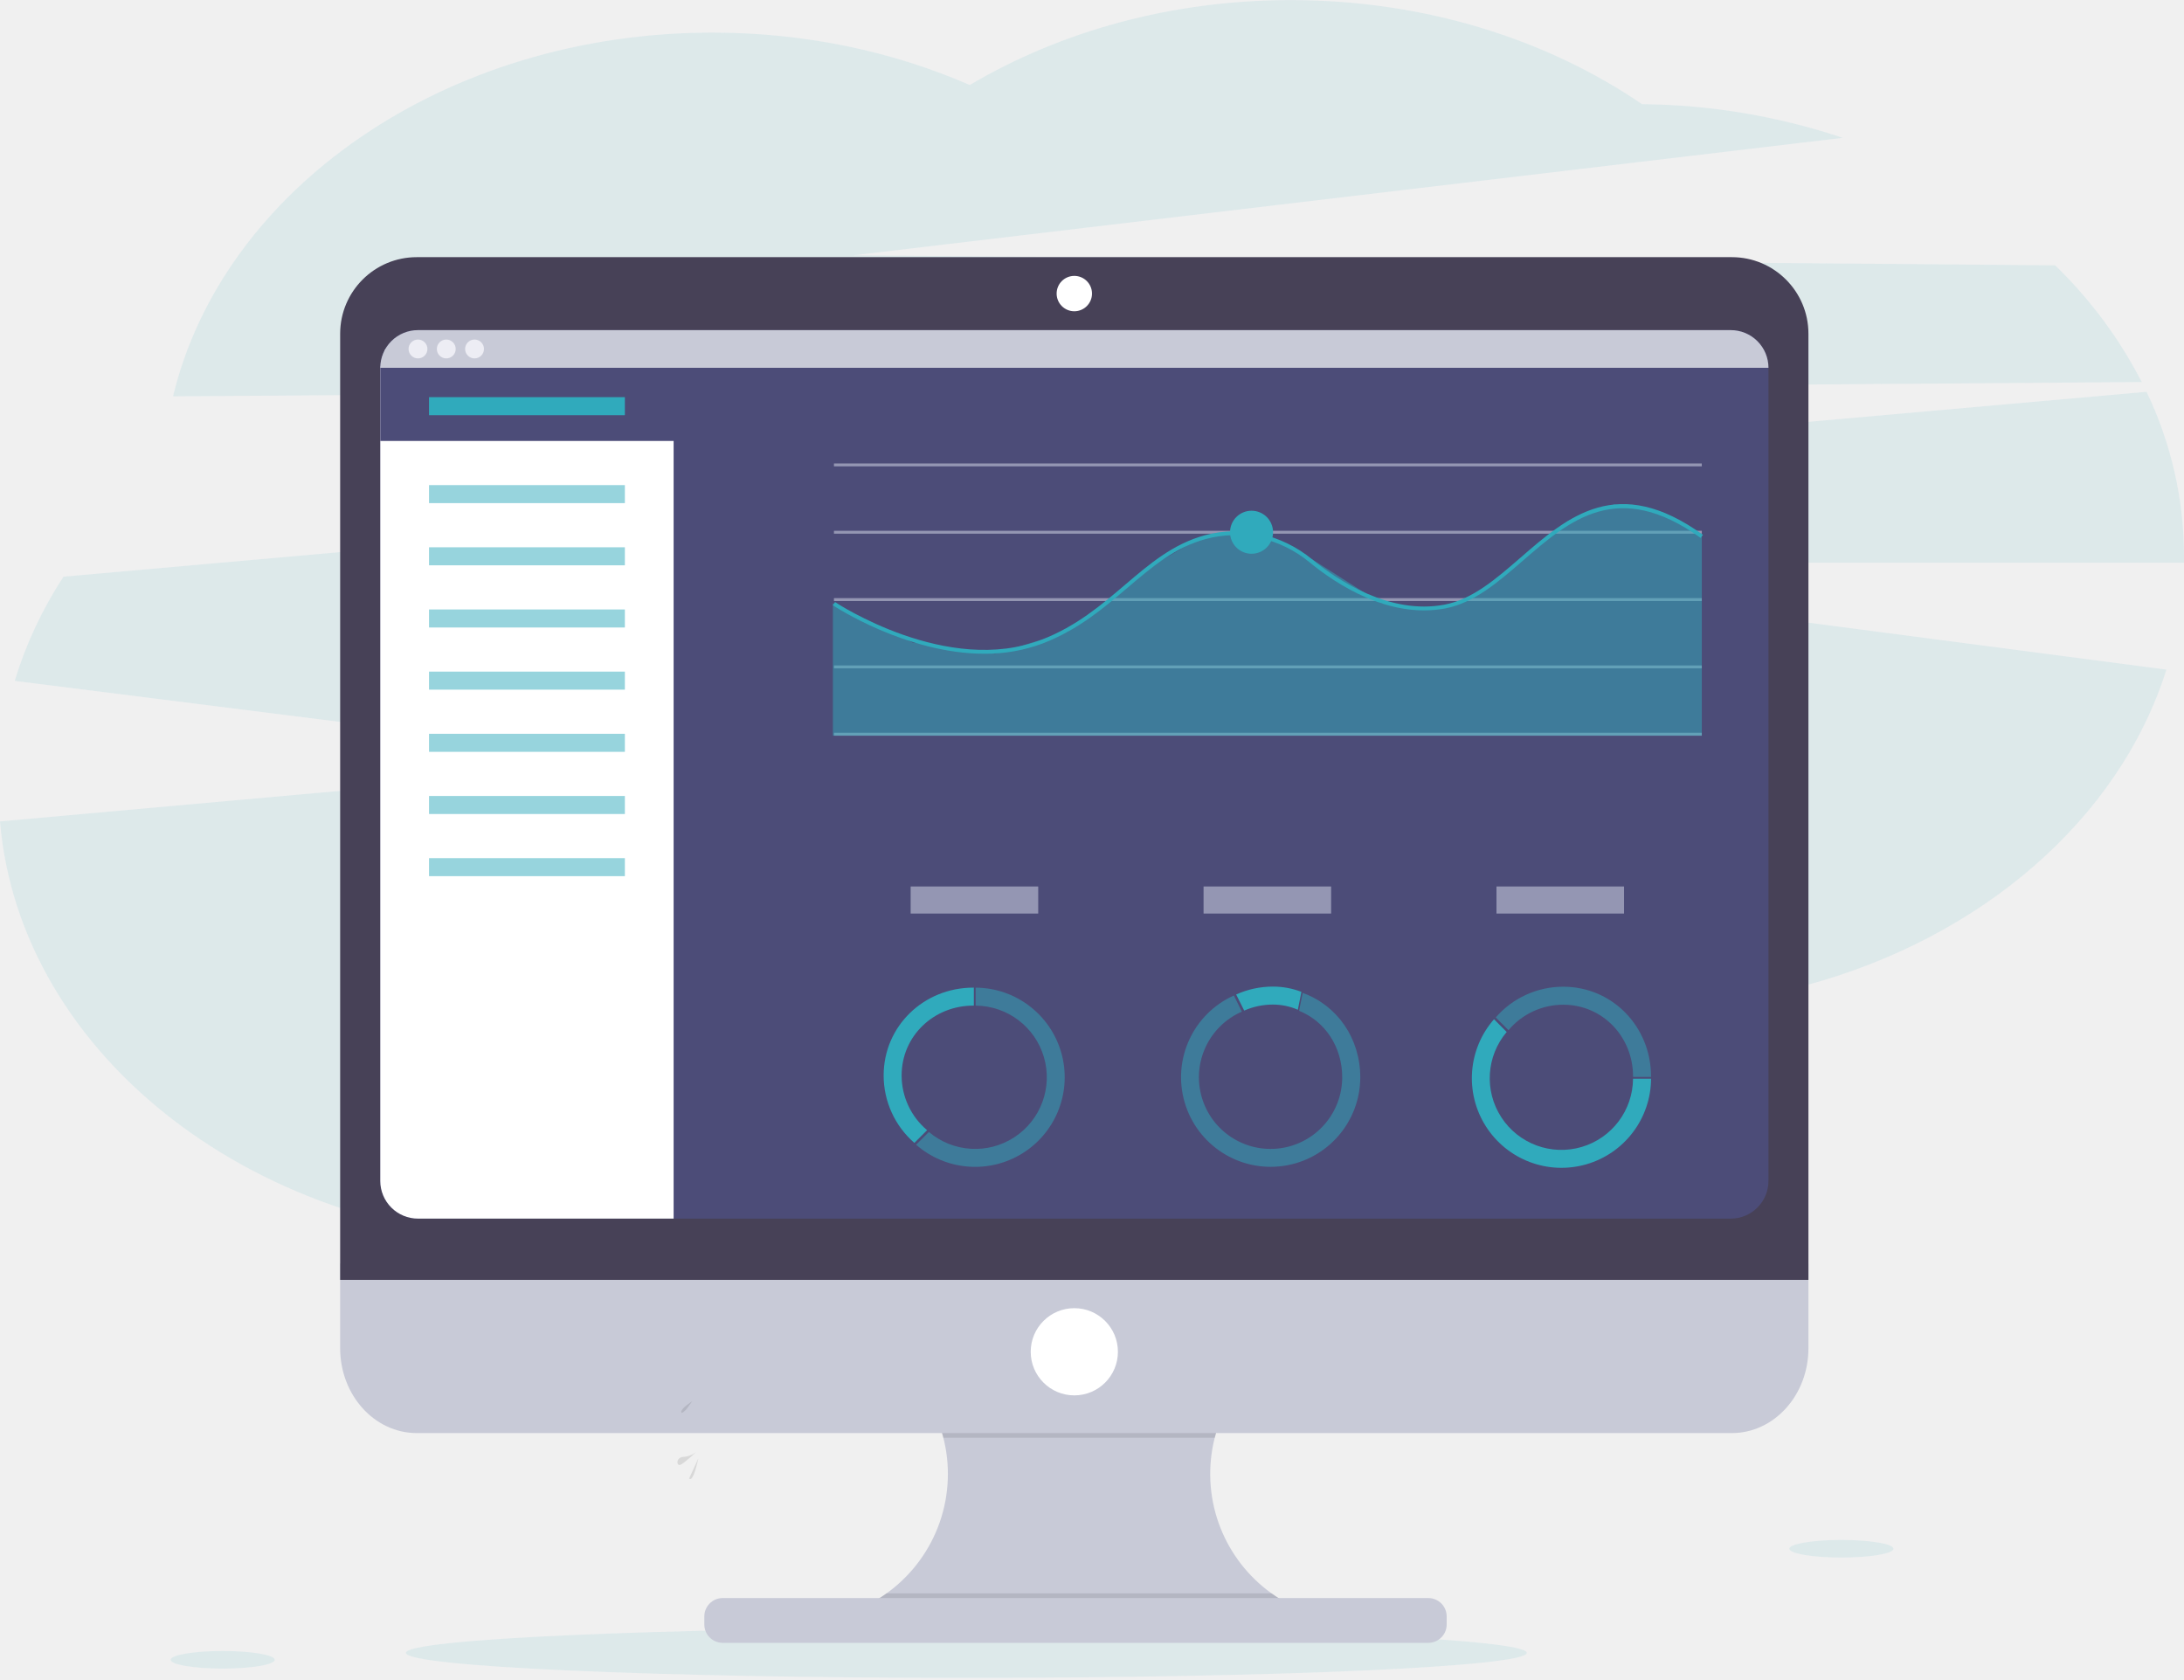
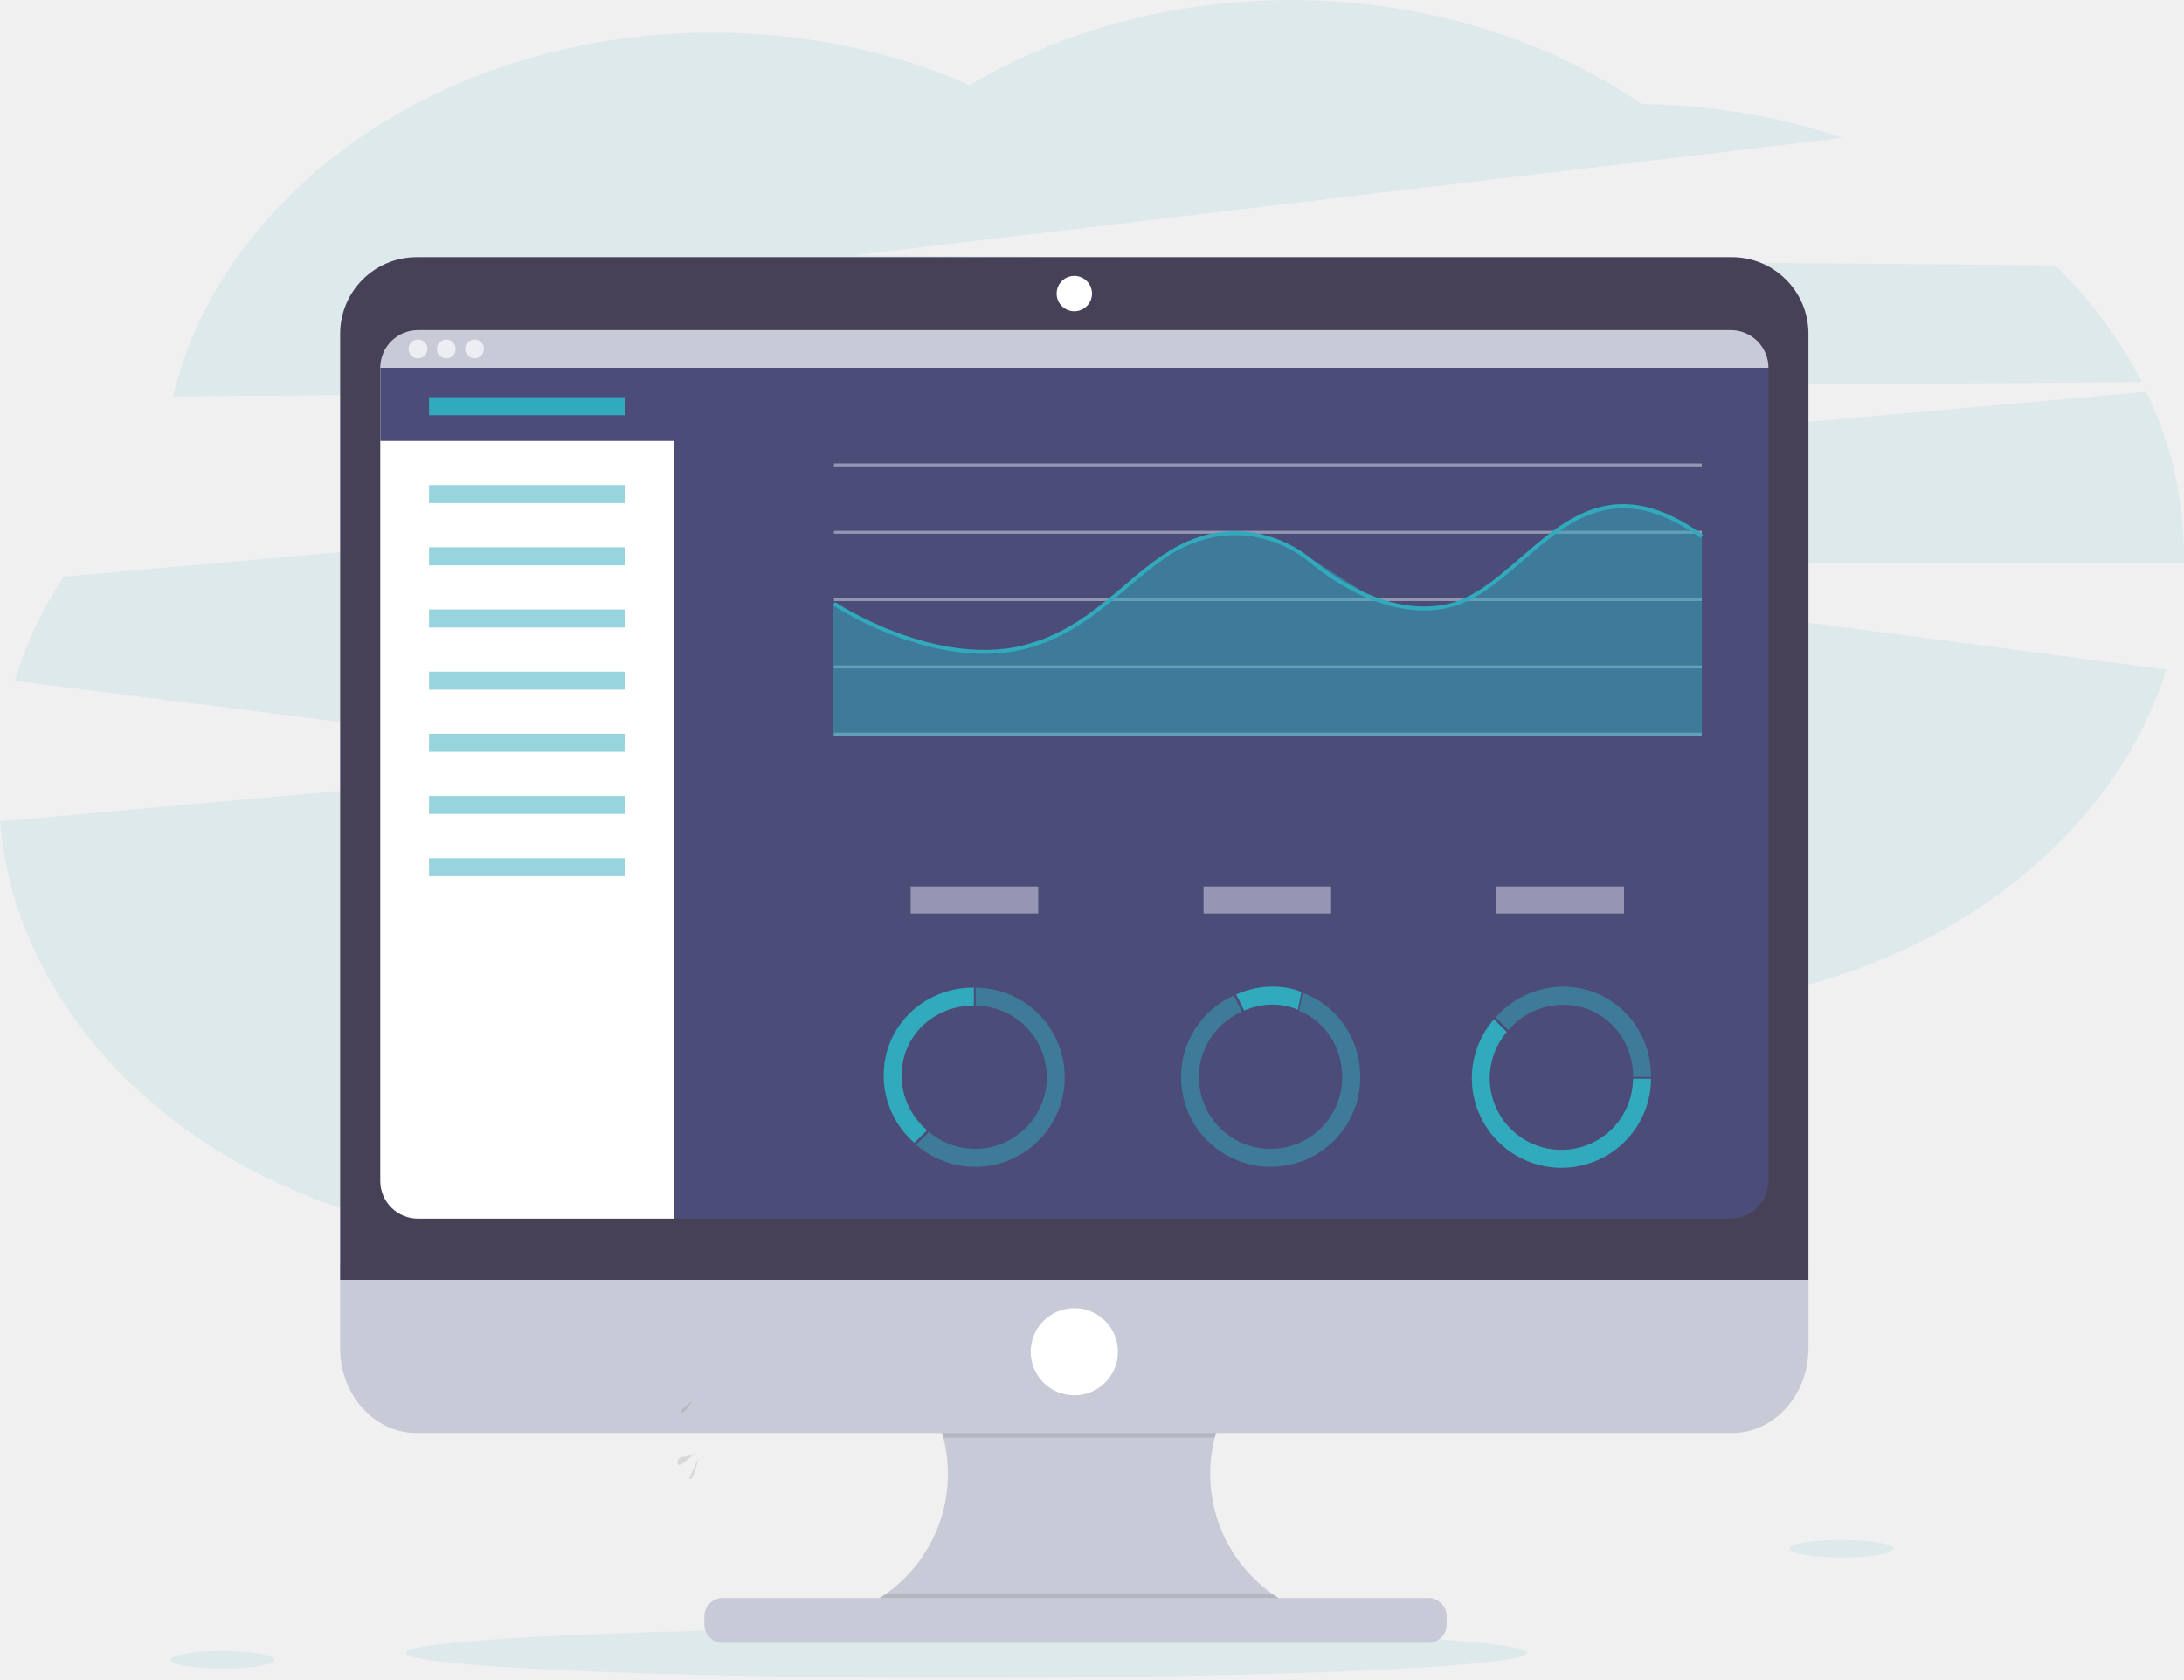
<svg xmlns="http://www.w3.org/2000/svg" width="1130px" height="869px" viewBox="0 0 1130 869" version="1.1">
  <defs />
  <g id="Page-1" stroke="none" stroke-width="1" fill="none" fill-rule="evenodd">
-     <g id="undraw_dashboard_nklg" fill-rule="nonzero">
+     <g id="dashboard" fill-rule="nonzero">
      <path d="M1108.14,197.66 C1096.592,175.222 1081.448,154.825 1063.31,137.28 L441.45,132.1 L953.45,71.31 C919.949,60.101 884.895,54.222 849.57,53.89 C800.28,20.24 736.93,0.05 667.83,0.05 C605.83,0.05 548.5,16.34 501.76,43.98 C462.04,26.68 416.76,16.87 368.65,16.87 C230.48,16.87 115.35,97.77 89.52,205.06 L1108.14,197.66 Z" id="Shape" fill="#30AABC" opacity="0.1" />
      <path d="M1130,287.64 C1129.957,258.242 1123.335,229.226 1110.62,202.72 L32.86,298.36 C21.921,315.037 13.418,333.19 7.61,352.27 L341.36,394.33 L0,424.99 C10.27,546.45 133.43,642.35 283.88,642.35 C359.61,642.35 428.42,618.05 479.41,578.42 C530.56,618.8 600.03,643.63 676.58,643.63 C790.15,643.63 888.18,588.96 933.83,509.92 C1025.41,485.34 1096.55,423.64 1120.9,346.45 L698.83,291.11 L1130,291.11 C1130,289.95 1130,288.8 1130,287.64 Z" id="Shape" fill="#30AABC" opacity="0.1" />
      <ellipse id="Oval" fill="#30AABC" opacity="0.1" cx="499.98" cy="855.15" rx="289.98" ry="12.94" />
      <path d="M672.09,832.39 L672.09,840.21 L440.84,840.21 L440.84,833.86 C469.681,823.175 489.239,796.159 490.384,765.424 C491.529,734.688 474.036,706.292 446.07,693.49 L670.52,693.49 C643.208,705.995 625.824,733.414 626.164,763.45 C626.503,793.487 644.502,820.505 672.09,832.39 Z" id="Shape" fill="#C8CAD7" />
      <path d="M670.52,693.49 C649.629,703.082 634.192,721.602 628.52,743.88 L488.08,743.88 C482.406,721.604 466.97,703.084 446.08,693.49 L670.52,693.49 Z" id="Shape" fill="#000000" opacity="0.1" />
      <path d="M176,653.65 L176,697.55 C176,721.79 193.74,741.44 215.63,741.44 L896.05,741.44 C917.94,741.44 935.68,721.79 935.68,697.55 L935.68,653.65 L176,653.65 Z" id="Shape" fill="#C8CAD7" />
      <path d="M672.09,832.39 L672.09,840.21 L440.84,840.21 L440.84,833.86 C447.18,831.501 453.176,828.306 458.67,824.36 L657.91,824.36 C662.337,827.535 667.091,830.227 672.09,832.39 Z" id="Shape" fill="#000000" opacity="0.1" />
      <rect id="Rectangle-path" fill="#C8CAD7" x="364.42" y="826.8" width="384.09" height="23.17" rx="9.5" />
      <path d="M935.68,172.62 C935.652,150.754 917.916,133.044 896.05,133.05 L215.66,133.05 C193.782,133.028 176.028,150.742 176,172.62 L176,662.19 L935.68,662.19 L935.68,172.62 Z" id="Shape" fill="#474157" />
      <path d="M915,190.3 L915,610.97 C915.003,616.145 912.948,621.109 909.289,624.769 C905.629,628.428 900.665,630.483 895.49,630.48 L216.27,630.48 C211.095,630.483 206.131,628.428 202.471,624.769 C198.812,621.109 196.757,616.145 196.76,610.97 L196.76,190.3 C196.76,179.525 205.495,170.79 216.27,170.79 L895.44,170.79 C900.623,170.777 905.598,172.826 909.268,176.487 C912.938,180.147 915,185.117 915,190.3 Z" id="Shape" fill="#4C4C78" />
      <circle id="Oval" fill="#FFFFFF" cx="555.85" cy="151.89" r="9.15" />
      <circle id="Oval" fill="#FFFFFF" cx="555.85" cy="699.38" r="22.56" />
      <path d="M348.53,180.55 L348.53,630.48 L216.27,630.48 C211.095,630.483 206.131,628.428 202.471,624.769 C198.812,621.109 196.757,616.145 196.76,610.97 L196.76,190.3 L197.47,187.65 L199.37,180.55 L348.53,180.55 Z" id="Shape" fill="#FFFFFF" />
      <polygon id="Shape" fill="#4C4C78" points="365.5 187.65 365.5 228.15 196.76 228.15 196.76 190.3 197.47 187.65" />
      <path d="M915,190.3 L196.76,190.3 C196.76,185.127 198.816,180.165 202.475,176.508 C206.134,172.851 211.097,170.797 216.27,170.8 L895.44,170.8 C900.622,170.784 905.597,172.831 909.267,176.49 C912.937,180.149 915,185.118 915,190.3 Z" id="Shape" fill="#C8CAD7" />
      <circle id="Oval" fill="#EDEDF4" cx="216.27" cy="180.55" r="4.88" />
      <circle id="Oval" fill="#EDEDF4" cx="230.9" cy="180.55" r="4.88" />
      <circle id="Oval" fill="#EDEDF4" cx="245.53" cy="180.55" r="4.88" />
      <rect id="Rectangle-path" fill="#30AABC" x="221.98" y="205.48" width="101.33" height="9.33" />
      <rect id="Rectangle-path" fill="#30AABC" opacity="0.5" x="221.98" y="250.98" width="101.33" height="9.33" />
      <rect id="Rectangle-path" fill="#30AABC" opacity="0.5" x="221.98" y="283.15" width="101.33" height="9.33" />
      <rect id="Rectangle-path" fill="#30AABC" opacity="0.5" x="221.98" y="315.32" width="101.33" height="9.33" />
      <rect id="Rectangle-path" fill="#30AABC" opacity="0.5" x="221.98" y="347.48" width="101.33" height="9.33" />
      <rect id="Rectangle-path" fill="#30AABC" opacity="0.5" x="221.98" y="379.65" width="101.33" height="9.33" />
      <rect id="Rectangle-path" fill="#30AABC" opacity="0.5" x="221.98" y="411.82" width="101.33" height="9.33" />
      <rect id="Rectangle-path" fill="#30AABC" opacity="0.5" x="221.98" y="443.98" width="101.33" height="9.33" />
      <rect id="Rectangle-path" fill="#DCE0ED" opacity="0.5" x="431.49" y="239.79" width="449.01" height="1.5" />
      <rect id="Rectangle-path" fill="#DCE0ED" opacity="0.5" x="431.49" y="274.62" width="449.01" height="1.5" />
      <rect id="Rectangle-path" fill="#DCE0ED" opacity="0.5" x="431.49" y="309.46" width="449.01" height="1.5" />
      <rect id="Rectangle-path" fill="#DCE0ED" opacity="0.5" x="431.49" y="344.29" width="449.01" height="1.5" />
      <rect id="Rectangle-path" fill="#DCE0ED" opacity="0.5" x="431.49" y="379.12" width="449.01" height="1.5" />
      <polygon id="Shape" fill="#30AABC" opacity="0.5" points="880.51 380.61 430.94 380.61 430.94 312.11 472.17 332.43 514.84 338.21 552.28 326.92 597.45 291.89 620.17 278.77 636.78 275.57 652.67 276.42 678.81 289.33 714.33 311.96 742.21 315.55 764.32 307.93 811.17 269.55 835.09 261.02 860.12 264.89 880.51 276.66" />
      <path d="M509.3,338.23 C468.82,338.23 431.4,313.47 430.94,313.15 L432.05,311.49 C432.63,311.88 490.21,349.98 539.14,330.89 C557,323.94 569.68,313.11 582,302.65 C594.83,291.72 606.95,281.39 623.46,276.91 C642.46,271.78 663.11,276.43 678.84,289.35 C692.28,300.4 719.06,318.15 747.35,312.84 C761.77,310.14 773.93,299.6 786.8,288.45 C811.44,267.05 837,244.96 881.09,276.68 L879.92,278.3 C837.07,247.51 812.16,269.09 788.08,289.96 C775,301.3 762.64,311.96 747.69,314.81 C718.59,320.26 691.25,302.17 677.54,290.9 C662.31,278.38 642.28,273.9 623.96,278.85 C607.87,283.21 595.96,293.39 583.27,304.17 C570.86,314.74 558.02,325.68 539.87,332.76 C530.109,336.47 519.742,338.325 509.3,338.23 Z" id="Shape" fill="#30AABC" />
-       <circle id="Oval" fill="#30AABC" cx="647.55" cy="275.37" r="11.13" />
      <path d="M358.13,724.99 C358.13,724.99 352.67,728.4 352.49,730.35 C352.31,732.3 355.31,728.93 355.31,728.93 L358.13,724.99 Z" id="Shape" fill="#000000" opacity="0.1" />
      <path d="M360.28,751.13 C358.385,752.712 356.026,753.632 353.56,753.75 C349.48,753.93 349.82,759.25 352.49,757.65 C355.16,756.05 360.28,751.13 360.28,751.13 Z" id="Shape" fill="#000000" opacity="0.1" />
      <path d="M361.32,754.54 C361.32,754.54 358.7,767.4 356.57,764.92" id="Shape" fill="#000000" opacity="0.1" />
      <g id="Group" opacity="0.5" transform="translate(471, 458)" fill="#DCE0ED">
        <rect id="Rectangle-path" x="0.17" y="0.65" width="66" height="14" />
        <rect id="Rectangle-path" x="151.72" y="0.65" width="66" height="14" />
        <rect id="Rectangle-path" x="303.27" y="0.65" width="66" height="14" />
      </g>
      <ellipse id="Oval" fill="#30AABC" opacity="0.1" cx="952.73" cy="801.29" rx="26.93" ry="4.55" />
      <ellipse id="Oval" fill="#30AABC" opacity="0.1" cx="115.22" cy="858.74" rx="26.93" ry="4.55" />
      <path d="M466.5,556.42 C466.5,535.98 483.13,520.28 503.58,520.28 L503.87,520.28 L503.87,510.98 L503.58,510.98 C478,510.98 457.2,530.85 457.2,556.42 C457.199,569.804 462.994,582.533 473.09,591.32 L479.68,584.73 C471.325,577.7 466.501,567.339 466.5,556.42 Z" id="Shape" fill="#30AABC" />
      <path d="M504.8,510.99 L504.8,520.29 C521.166,520.399 535.523,531.228 540.126,546.933 C544.729,562.639 538.488,579.504 524.77,588.43 C511.053,597.357 493.105,596.231 480.61,585.66 L474,592.25 C489.483,605.787 512.033,607.506 529.389,596.472 C546.744,585.437 554.756,564.287 549.066,544.524 C543.376,524.76 525.346,511.107 504.78,510.99 L504.8,510.99 Z" id="Shape" fill="#30AABC" opacity="0.5" />
      <path d="M808.8,519.81 C829.24,519.81 844.94,536.44 844.94,556.89 C844.94,556.98 844.94,557.08 844.94,557.18 L854.24,557.18 C854.24,557.08 854.24,556.98 854.24,556.89 C854.24,531.32 834.37,510.51 808.8,510.51 C795.415,510.506 782.685,516.302 773.9,526.4 L780.49,532.99 C787.52,524.635 797.881,519.811 808.8,519.81 Z" id="Shape" fill="#30AABC" opacity="0.5" />
      <path d="M854.23,558.11 L844.93,558.11 C844.821,574.476 833.992,588.833 818.287,593.436 C802.581,598.039 785.716,591.798 776.79,578.08 C767.863,564.363 768.989,546.415 779.56,533.92 L773,527.33 C759.463,542.813 757.744,565.363 768.778,582.719 C779.813,600.074 800.963,608.086 820.726,602.396 C840.49,596.706 854.143,578.676 854.26,558.11 L854.23,558.11 Z" id="Shape" fill="#30AABC" />
      <path d="M674,513.71 L672.15,522.97 C685.76,528.46 694.46,541.8 694.46,557.35 C694.466,575.861 680.814,591.54 662.478,594.08 C644.142,596.621 626.742,585.246 621.714,567.43 C616.686,549.615 625.571,530.821 642.53,523.4 L638.41,515.05 C617.361,524.525 606.489,548.043 612.909,570.216 C619.328,592.39 641.082,606.462 663.938,603.227 C686.794,599.991 703.787,580.434 703.8,557.35 C703.8,537.28 691.92,520.16 674,513.71 Z" id="Shape" fill="#30AABC" opacity="0.5" />
      <path d="M658.59,519.74 C663.032,519.738 667.426,520.651 671.5,522.42 L673.35,513.17 C668.641,511.357 663.636,510.432 658.59,510.44 C652.038,510.44 645.561,511.834 639.59,514.53 L643.75,522.86 C648.425,520.798 653.48,519.735 658.59,519.74 Z" id="Shape" fill="#30AABC" />
    </g>
  </g>
</svg>
